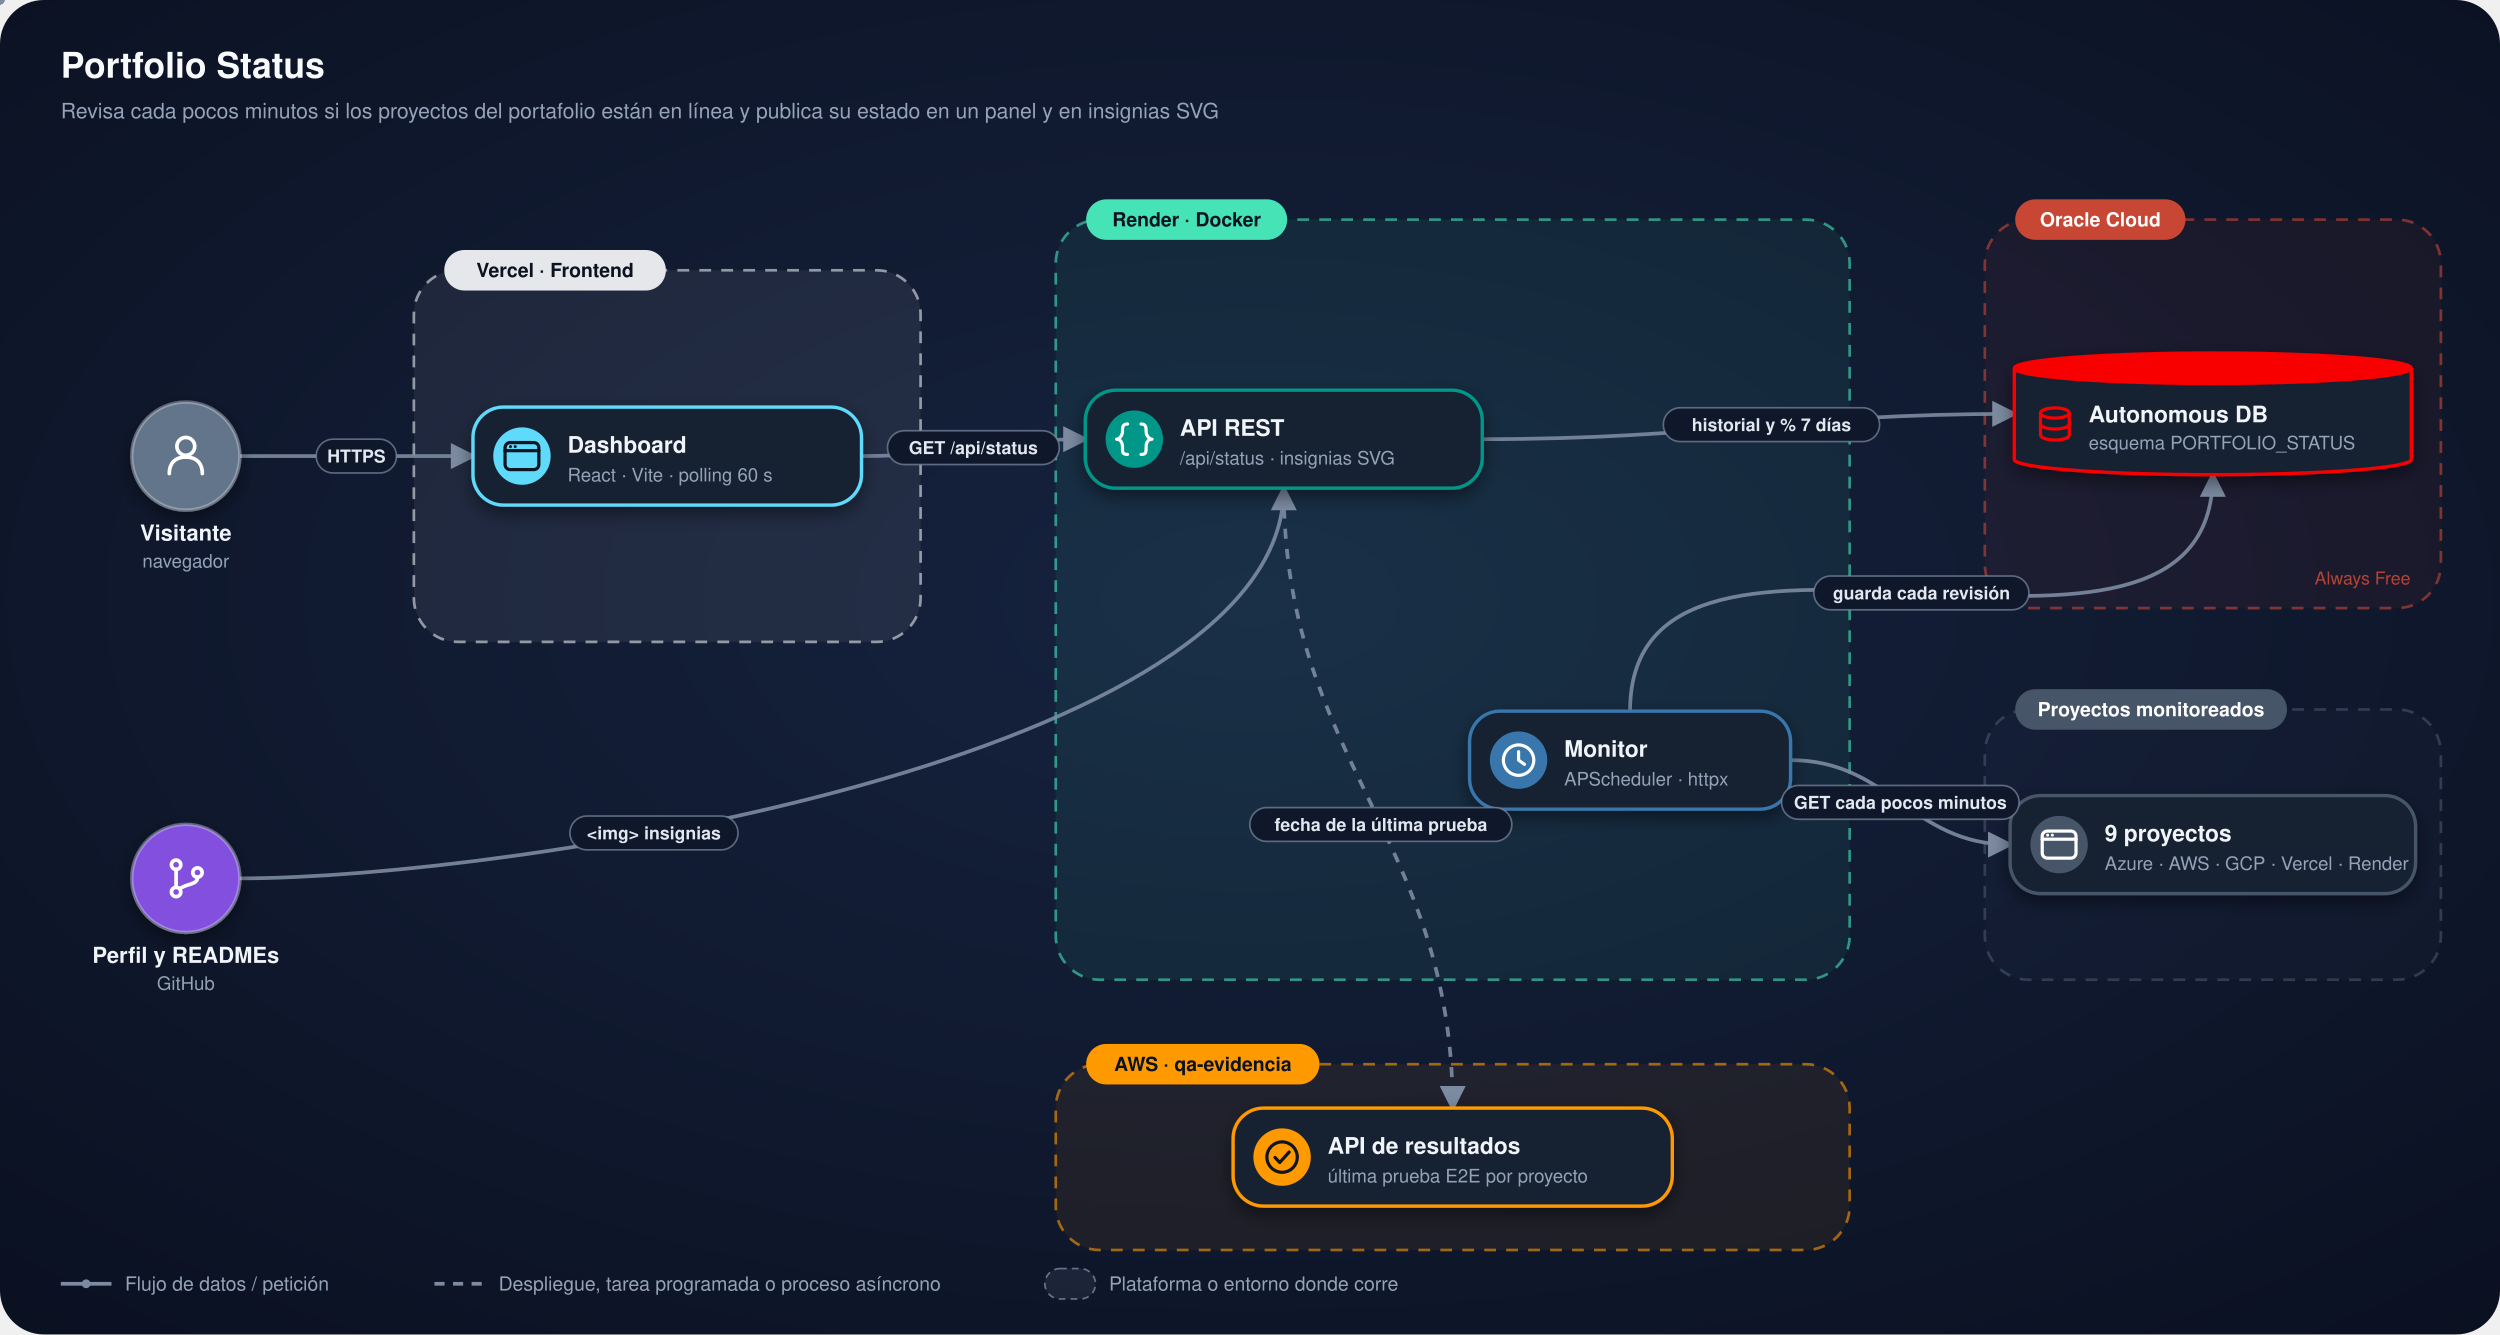
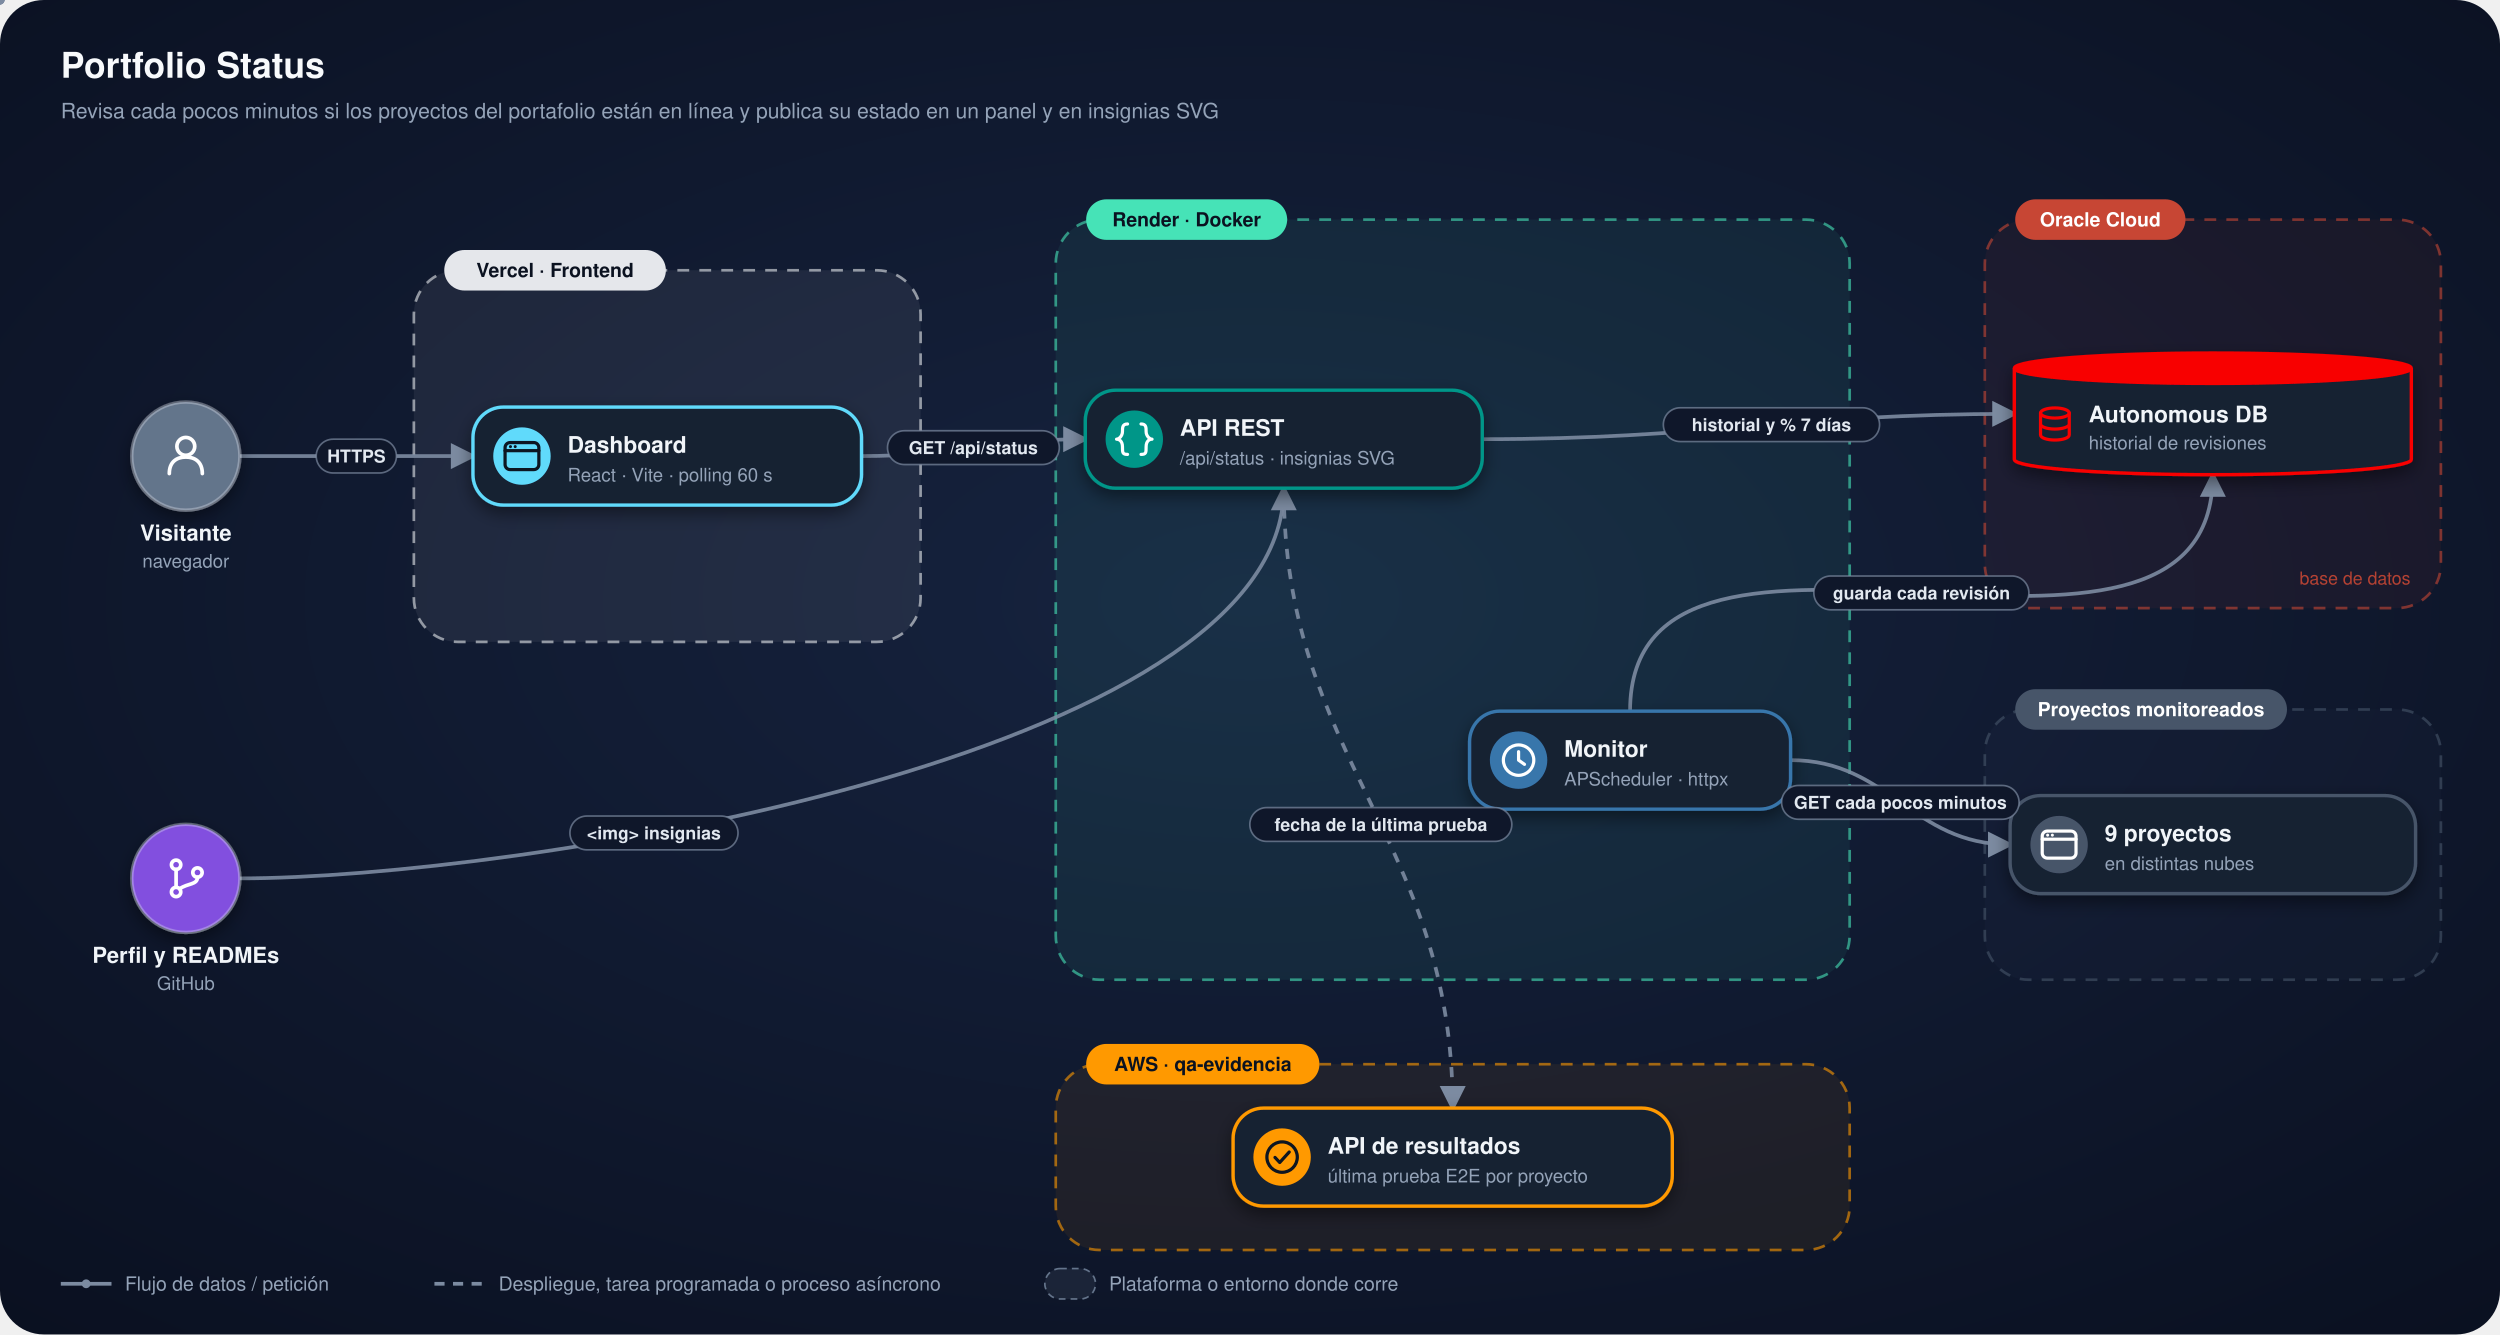
<svg xmlns="http://www.w3.org/2000/svg" viewBox="0 0 1480 790" width="1480" height="790" font-family="Segoe UI, -apple-system, BlinkMacSystemFont, Helvetica, Arial, sans-serif" role="img" aria-label="Arquitectura de Portfolio Status">
  <defs>
    <radialGradient id="bg" cx="50%" cy="45%" r="75%">
      <stop offset="0" stop-color="#16233F" />
      <stop offset="1" stop-color="#0A1020" />
    </radialGradient>
    <filter id="sh" x="-30%" y="-30%" width="160%" height="170%">
      <feDropShadow dx="0" dy="4" stdDeviation="5" flood-color="#000" flood-opacity=".45" />
    </filter>
    <marker id="a7C8BA1" viewBox="0 0 10 10" refX="8.5" refY="5" markerWidth="7" markerHeight="7" orient="auto-start-reverse">
      <path d="M0,0 L10,5 L0,10 z" fill="#7C8BA1" />
    </marker>
    <marker id="s7C8BA1" viewBox="0 0 10 10" refX="8.5" refY="5" markerWidth="7" markerHeight="7" orient="auto-start-reverse">
      <path d="M0,0 L10,5 L0,10 z" fill="#7C8BA1" />
    </marker>
  </defs>
  <rect width="1480" height="790" rx="26" fill="url(#bg)" />
  <text x="36" y="46" font-size="21" font-weight="800" fill="#F8FAFC">Portfolio Status</text>
  <text x="36" y="70" font-size="12.5" fill="#94A3B8">Revisa cada pocos minutos si los proyectos del portafolio están en línea y publica su estado en un panel y en insignias SVG</text>
  <rect x="245" y="160" width="300" height="220" rx="26" fill="#E5E7EB" fill-opacity=".07" stroke="#E5E7EB" stroke-opacity=".6" stroke-width="1.6" stroke-dasharray="7 6" />
  <rect x="263" y="148" width="131.2" height="24" rx="12" fill="#E5E7EB" />
  <text x="328.6" y="164" text-anchor="middle" font-size="11.5" font-weight="700" fill="#0B1220">Vercel · Frontend</text>
  <rect x="625" y="130" width="470" height="450" rx="26" fill="#46E3B7" fill-opacity=".07" stroke="#46E3B7" stroke-opacity=".6" stroke-width="1.6" stroke-dasharray="7 6" />
  <rect x="643" y="118" width="119.0" height="24" rx="12" fill="#46E3B7" />
  <text x="702.5" y="134" text-anchor="middle" font-size="11.5" font-weight="700" fill="#0B1220">Render · Docker</text>
  <rect x="1175" y="130" width="270" height="230" rx="26" fill="#C74634" fill-opacity=".07" stroke="#C74634" stroke-opacity=".6" stroke-width="1.6" stroke-dasharray="7 6" />
  <rect x="1193" y="118" width="100.8" height="24" rx="12" fill="#C74634" />
  <text x="1243.4" y="134" text-anchor="middle" font-size="11.5" font-weight="700" fill="#FFFFFF">Oracle Cloud</text>
-   <text x="1427" y="346" text-anchor="end" font-size="10.5" fill="#C74634" fill-opacity=".9">Always Free</text>
+   <text x="1427" y="346" text-anchor="end" font-size="10.5" fill="#C74634" fill-opacity=".9">base de datos</text>
  <rect x="1175" y="420" width="270" height="160" rx="26" fill="#475569" fill-opacity=".07" stroke="#475569" stroke-opacity=".6" stroke-width="1.6" stroke-dasharray="7 6" />
  <rect x="1193" y="408" width="160.9" height="24" rx="12" fill="#475569" />
  <text x="1273.4" y="424" text-anchor="middle" font-size="11.5" font-weight="700" fill="#FFFFFF">Proyectos monitoreados</text>
  <rect x="625" y="630" width="470" height="110" rx="26" fill="#FF9900" fill-opacity=".07" stroke="#FF9900" stroke-opacity=".6" stroke-width="1.6" stroke-dasharray="7 6" />
  <rect x="643" y="618" width="138.1" height="24" rx="12" fill="#FF9900" />
  <text x="712.1" y="634" text-anchor="middle" font-size="11.5" font-weight="700" fill="#0B1220">AWS · qa-evidencia</text>
  <path d="M142.0,270.0 C200.0,270.0 222.0,270.0 280.0,270.0" fill="none" stroke="#7C8BA1" stroke-width="2.2" stroke-opacity=".9" marker-end="url(#a7C8BA1)" />
  <circle r="2.6" fill="#7C8BA1">
    <animateMotion dur="2.7s" repeatCount="indefinite" path="M142.0,270.0 C200.0,270.0 222.0,270.0 280.0,270.0" />
  </circle>
  <path d="M510.0,270.0 C565.8,270.0 586.7,260.0 642.5,260.0" fill="none" stroke="#7C8BA1" stroke-width="2.2" stroke-opacity=".9" marker-end="url(#a7C8BA1)" />
  <circle r="2.6" fill="#7C8BA1">
    <animateMotion dur="2.7s" repeatCount="indefinite" path="M510.0,270.0 C565.8,270.0 586.7,260.0 642.5,260.0" />
  </circle>
  <path d="M142.0,520.0 C302.0,520.0 760.0,449.0 760.0,289.0" fill="none" stroke="#7C8BA1" stroke-width="2.2" stroke-opacity=".9" marker-end="url(#a7C8BA1)" />
  <circle r="2.6" fill="#7C8BA1">
    <animateMotion dur="4.0s" repeatCount="indefinite" path="M142.0,520.0 C302.0,520.0 760.0,449.0 760.0,289.0" />
  </circle>
  <path d="M877.5,260.0 C1009.9,260.0 1060.1,245.0 1192.5,245.0" fill="none" stroke="#7C8BA1" stroke-width="2.2" stroke-opacity=".9" marker-end="url(#a7C8BA1)" />
  <circle r="2.6" fill="#7C8BA1">
    <animateMotion dur="3.2s" repeatCount="indefinite" path="M877.5,260.0 C1009.9,260.0 1060.1,245.0 1192.5,245.0" />
  </circle>
  <path d="M1060.0,450.0 C1118.5,450.0 1131.5,500.0 1190.0,500.0" fill="none" stroke="#7C8BA1" stroke-width="2.2" stroke-opacity=".9" marker-end="url(#a7C8BA1)" />
  <circle r="2.6" fill="#7C8BA1">
    <animateMotion dur="2.7s" repeatCount="indefinite" path="M1060.0,450.0 C1118.5,450.0 1131.5,500.0 1190.0,500.0" />
  </circle>
  <path d="M965.0,421.0 C965.0,264.6 1310.0,437.4 1310.0,281.0" fill="none" stroke="#7C8BA1" stroke-width="2.2" stroke-opacity=".9" marker-end="url(#a7C8BA1)" />
  <circle r="2.6" fill="#7C8BA1">
    <animateMotion dur="3.3s" repeatCount="indefinite" path="M965.0,421.0 C965.0,264.6 1310.0,437.4 1310.0,281.0" />
  </circle>
  <path d="M760.0,289.0 C760.0,448.8 860.0,496.2 860.0,656.0" fill="none" stroke="#7C8BA1" stroke-width="2.2" stroke-opacity=".9" stroke-dasharray="6 6" marker-end="url(#a7C8BA1)" />
  <g filter="url(#sh)">
    <circle cx="110" cy="270" r="32" fill="#64748B" stroke="#E2E8F0" stroke-opacity=".35" stroke-width="2" />
    <g transform="translate(110,270) scale(1.15)">
      <circle cx="0" cy="-5" r="4.6" fill="none" stroke="#FFFFFF" stroke-width="1.9" stroke-linecap="round" stroke-linejoin="round" />
      <path d="M-8.5,9 c0,-6 3.8,-8.5 8.5,-8.5 s8.5,2.5 8.5,8.5" fill="none" stroke="#FFFFFF" stroke-width="1.9" stroke-linecap="round" stroke-linejoin="round" />
    </g>
  </g>
  <text x="110" y="320" text-anchor="middle" font-size="13" font-weight="700" fill="#F1F5F9">Visitante</text>
  <text x="110" y="336" text-anchor="middle" font-size="11" fill="#94A3B8">navegador</text>
  <g filter="url(#sh)">
    <circle cx="110" cy="520" r="32" fill="#8250DF" stroke="#E2E8F0" stroke-opacity=".35" stroke-width="2" />
    <g transform="translate(110,520) scale(1.15)">
      <circle cx="-5" cy="-7" r="2.4" fill="none" stroke="#FFFFFF" stroke-width="1.9" stroke-linecap="round" stroke-linejoin="round" />
      <circle cx="-5" cy="7" r="2.4" fill="none" stroke="#FFFFFF" stroke-width="1.9" stroke-linecap="round" stroke-linejoin="round" />
      <circle cx="6" cy="-3" r="2.4" fill="none" stroke="#FFFFFF" stroke-width="1.9" stroke-linecap="round" stroke-linejoin="round" />
      <path d="M-5,-4.6 v9.2 M6,-0.6 c0,4 -5,3 -9.2,6" fill="none" stroke="#FFFFFF" stroke-width="1.9" stroke-linecap="round" stroke-linejoin="round" />
    </g>
  </g>
  <text x="110" y="570" text-anchor="middle" font-size="13" font-weight="700" fill="#F1F5F9">Perfil y READMEs</text>
  <text x="110" y="586" text-anchor="middle" font-size="11" fill="#94A3B8">GitHub</text>
  <g filter="url(#sh)">
    <rect x="280.0" y="241.0" width="230.0" height="58" rx="18" fill="#162033" stroke="#61DAFB" stroke-width="2" />
    <circle cx="309.0" cy="270" r="17" fill="#61DAFB" />
    <g transform="translate(309.0,270)">
      <rect x="-10" y="-8" width="20" height="16" rx="3" fill="none" stroke="#0B1220" stroke-width="1.9" stroke-linecap="round" stroke-linejoin="round" />
      <path d="M-10,-3.2 h20" fill="none" stroke="#0B1220" stroke-width="1.9" stroke-linecap="round" stroke-linejoin="round" />
      <circle cx="-6.8" cy="-5.6" r=".9" fill="#0B1220" />
      <circle cx="-4" cy="-5.6" r=".9" fill="#0B1220" />
    </g>
  </g>
  <text x="336.0" y="268" font-size="13.5" font-weight="700" fill="#F1F5F9">Dashboard</text>
  <text x="336.0" y="285" font-size="11" fill="#94A3B8">React · Vite · polling 60 s</text>
  <g filter="url(#sh)">
    <rect x="642.5" y="231.0" width="235.0" height="58" rx="18" fill="#162033" stroke="#009688" stroke-width="2" />
    <circle cx="671.5" cy="260" r="17" fill="#009688" />
    <g transform="translate(671.5,260)">
      <path d="M-4,-9 c-3,0 -3,2 -3,4.5 s-2,4.5 -3.5,4.5 c1.5,0 3.5,1 3.5,4.5 s0,4.5 3,4.5 M4,-9 c3,0 3,2 3,4.5 s2,4.5 3.5,4.5 c-1.5,0 -3.5,1 -3.5,4.5 s0,4.5 -3,4.5" fill="none" stroke="#FFFFFF" stroke-width="1.9" stroke-linecap="round" stroke-linejoin="round" />
    </g>
  </g>
  <text x="698.5" y="258" font-size="13.5" font-weight="700" fill="#F1F5F9">API REST</text>
  <text x="698.5" y="275" font-size="11" fill="#94A3B8">/api/status · insignias SVG</text>
  <g filter="url(#sh)">
    <rect x="870.0" y="421.0" width="190.0" height="58" rx="18" fill="#162033" stroke="#3776AB" stroke-width="2" />
    <circle cx="899.0" cy="450" r="17" fill="#3776AB" />
    <g transform="translate(899.0,450)">
      <circle r="9" fill="none" stroke="#FFFFFF" stroke-width="1.9" stroke-linecap="round" stroke-linejoin="round" />
      <path d="M0,-5 v5 l3.5,2.5" fill="none" stroke="#FFFFFF" stroke-width="1.9" stroke-linecap="round" stroke-linejoin="round" />
    </g>
  </g>
  <text x="926.0" y="448" font-size="13.5" font-weight="700" fill="#F1F5F9">Monitor</text>
  <text x="926.0" y="465" font-size="11" fill="#94A3B8">APScheduler · httpx</text>
  <g filter="url(#sh)">
    <path d="M1192.5,218.0 v54 a117.5,9 0 0 0 235,0 v-54" fill="#162033" stroke="#F80000" stroke-width="2" />
    <ellipse cx="1310" cy="218.0" rx="117.5" ry="9" fill="#F80000" stroke="#F80000" stroke-width="2" />
  </g>
  <g transform="translate(1216.5,251)">
    <ellipse cx="0" cy="-6.5" rx="8.5" ry="3" fill="none" stroke="#F80000" stroke-width="1.9" stroke-linecap="round" stroke-linejoin="round" />
    <path d="M-8.5,-6.5 v13 c0,1.7 3.8,3 8.5,3 s8.5,-1.3 8.5,-3 v-13 M-8.5,0 c0,1.7 3.8,3 8.5,3 s8.5,-1.3 8.5,-3" fill="none" stroke="#F80000" stroke-width="1.9" stroke-linecap="round" stroke-linejoin="round" />
  </g>
  <text x="1236.5" y="250" font-size="13.5" font-weight="700" fill="#F1F5F9">Autonomous DB</text>
-   <text x="1236.5" y="266" font-size="11" fill="#94A3B8">esquema PORTFOLIO_STATUS</text>
+   <text x="1236.5" y="266" font-size="11" fill="#94A3B8">historial de revisiones</text>
  <g filter="url(#sh)">
    <rect x="1190.0" y="471.0" width="240.0" height="58" rx="18" fill="#162033" stroke="#475569" stroke-width="2" />
    <circle cx="1219.0" cy="500" r="17" fill="#475569" />
    <g transform="translate(1219.0,500)">
      <rect x="-10" y="-8" width="20" height="16" rx="3" fill="none" stroke="#FFFFFF" stroke-width="1.9" stroke-linecap="round" stroke-linejoin="round" />
      <path d="M-10,-3.2 h20" fill="none" stroke="#FFFFFF" stroke-width="1.9" stroke-linecap="round" stroke-linejoin="round" />
      <circle cx="-6.8" cy="-5.6" r=".9" fill="#FFFFFF" />
      <circle cx="-4" cy="-5.6" r=".9" fill="#FFFFFF" />
    </g>
  </g>
  <text x="1246.0" y="498" font-size="13.5" font-weight="700" fill="#F1F5F9">9 proyectos</text>
-   <text x="1246.0" y="515" font-size="11" fill="#94A3B8">Azure · AWS · GCP · Vercel · Render</text>
+   <text x="1246.0" y="515" font-size="11" fill="#94A3B8">en distintas nubes</text>
  <g filter="url(#sh)">
    <rect x="730.0" y="656.0" width="260.0" height="58" rx="18" fill="#162033" stroke="#FF9900" stroke-width="2" />
    <circle cx="759.0" cy="685" r="17" fill="#FF9900" />
    <g transform="translate(759.0,685)">
      <circle r="9" fill="none" stroke="#0B1220" stroke-width="1.9" stroke-linecap="round" stroke-linejoin="round" />
      <path d="M-4.2,0.2 l2.8,3 l5.6,-6.2" fill="none" stroke="#0B1220" stroke-width="1.9" stroke-linecap="round" stroke-linejoin="round" />
    </g>
  </g>
  <text x="786.0" y="683" font-size="13.5" font-weight="700" fill="#F1F5F9">API de resultados</text>
  <text x="786.0" y="700" font-size="11" fill="#94A3B8">última prueba E2E por proyecto</text>
  <rect x="187.2" y="260.0" width="47.5" height="20" rx="10" fill="#0F172A" stroke="#7C8BA1" stroke-opacity=".7" />
  <text x="211.0" y="273.8" text-anchor="middle" font-size="10.5" font-weight="600" fill="#E2E8F0">HTTPS</text>
  <rect x="525.4" y="255.0" width="101.7" height="20" rx="10" fill="#0F172A" stroke="#7C8BA1" stroke-opacity=".7" />
  <text x="576.2" y="268.8" text-anchor="middle" font-size="10.5" font-weight="600" fill="#E2E8F0">GET /api/status</text>
  <rect x="337.4" y="483.1" width="99.5" height="20" rx="10" fill="#0F172A" stroke="#7C8BA1" stroke-opacity=".7" />
  <text x="387.1" y="496.9" text-anchor="middle" font-size="10.5" font-weight="600" fill="#E2E8F0">&lt;img&gt; insignias</text>
  <rect x="984.7" y="241.4" width="128.0" height="20" rx="10" fill="#0F172A" stroke="#7C8BA1" stroke-opacity=".7" />
  <text x="1048.7" y="255.2" text-anchor="middle" font-size="10.5" font-weight="600" fill="#E2E8F0">historial y % 7 días</text>
  <rect x="1054.7" y="465.0" width="140.6" height="20" rx="10" fill="#0F172A" stroke="#7C8BA1" stroke-opacity=".7" />
  <text x="1125.0" y="478.8" text-anchor="middle" font-size="10.5" font-weight="600" fill="#E2E8F0">GET cada pocos minutos</text>
  <rect x="1073.8" y="341.0" width="127.3" height="20" rx="10" fill="#0F172A" stroke="#7C8BA1" stroke-opacity=".7" />
  <text x="1137.5" y="354.8" text-anchor="middle" font-size="10.5" font-weight="600" fill="#E2E8F0">guarda cada revisión</text>
  <rect x="739.9" y="478.1" width="155.1" height="20" rx="10" fill="#0F172A" stroke="#7C8BA1" stroke-opacity=".7" />
  <text x="817.5" y="491.9" text-anchor="middle" font-size="10.5" font-weight="600" fill="#E2E8F0">fecha de la última prueba</text>
  <path d="M36,760 h30" stroke="#7C8BA1" stroke-width="2.2" />
  <circle cx="51" cy="760" r="2.6" fill="#7C8BA1" />
  <text x="74" y="764" font-size="11.5" fill="#94A3B8">Flujo de datos / petición</text>
  <path d="M257.18,760 h30" stroke="#7C8BA1" stroke-width="2.2" stroke-dasharray="6 5" />
  <text x="295.18" y="764" font-size="11.5" fill="#94A3B8">Despliegue, tarea programada o proceso asíncrono</text>
  <rect x="618.545" y="751" width="30" height="18" rx="9" fill="#64748B" fill-opacity=".15" stroke="#64748B" stroke-dasharray="4 3" />
  <text x="656.545" y="764" font-size="11.5" fill="#94A3B8">Plataforma o entorno donde corre</text>
</svg>
